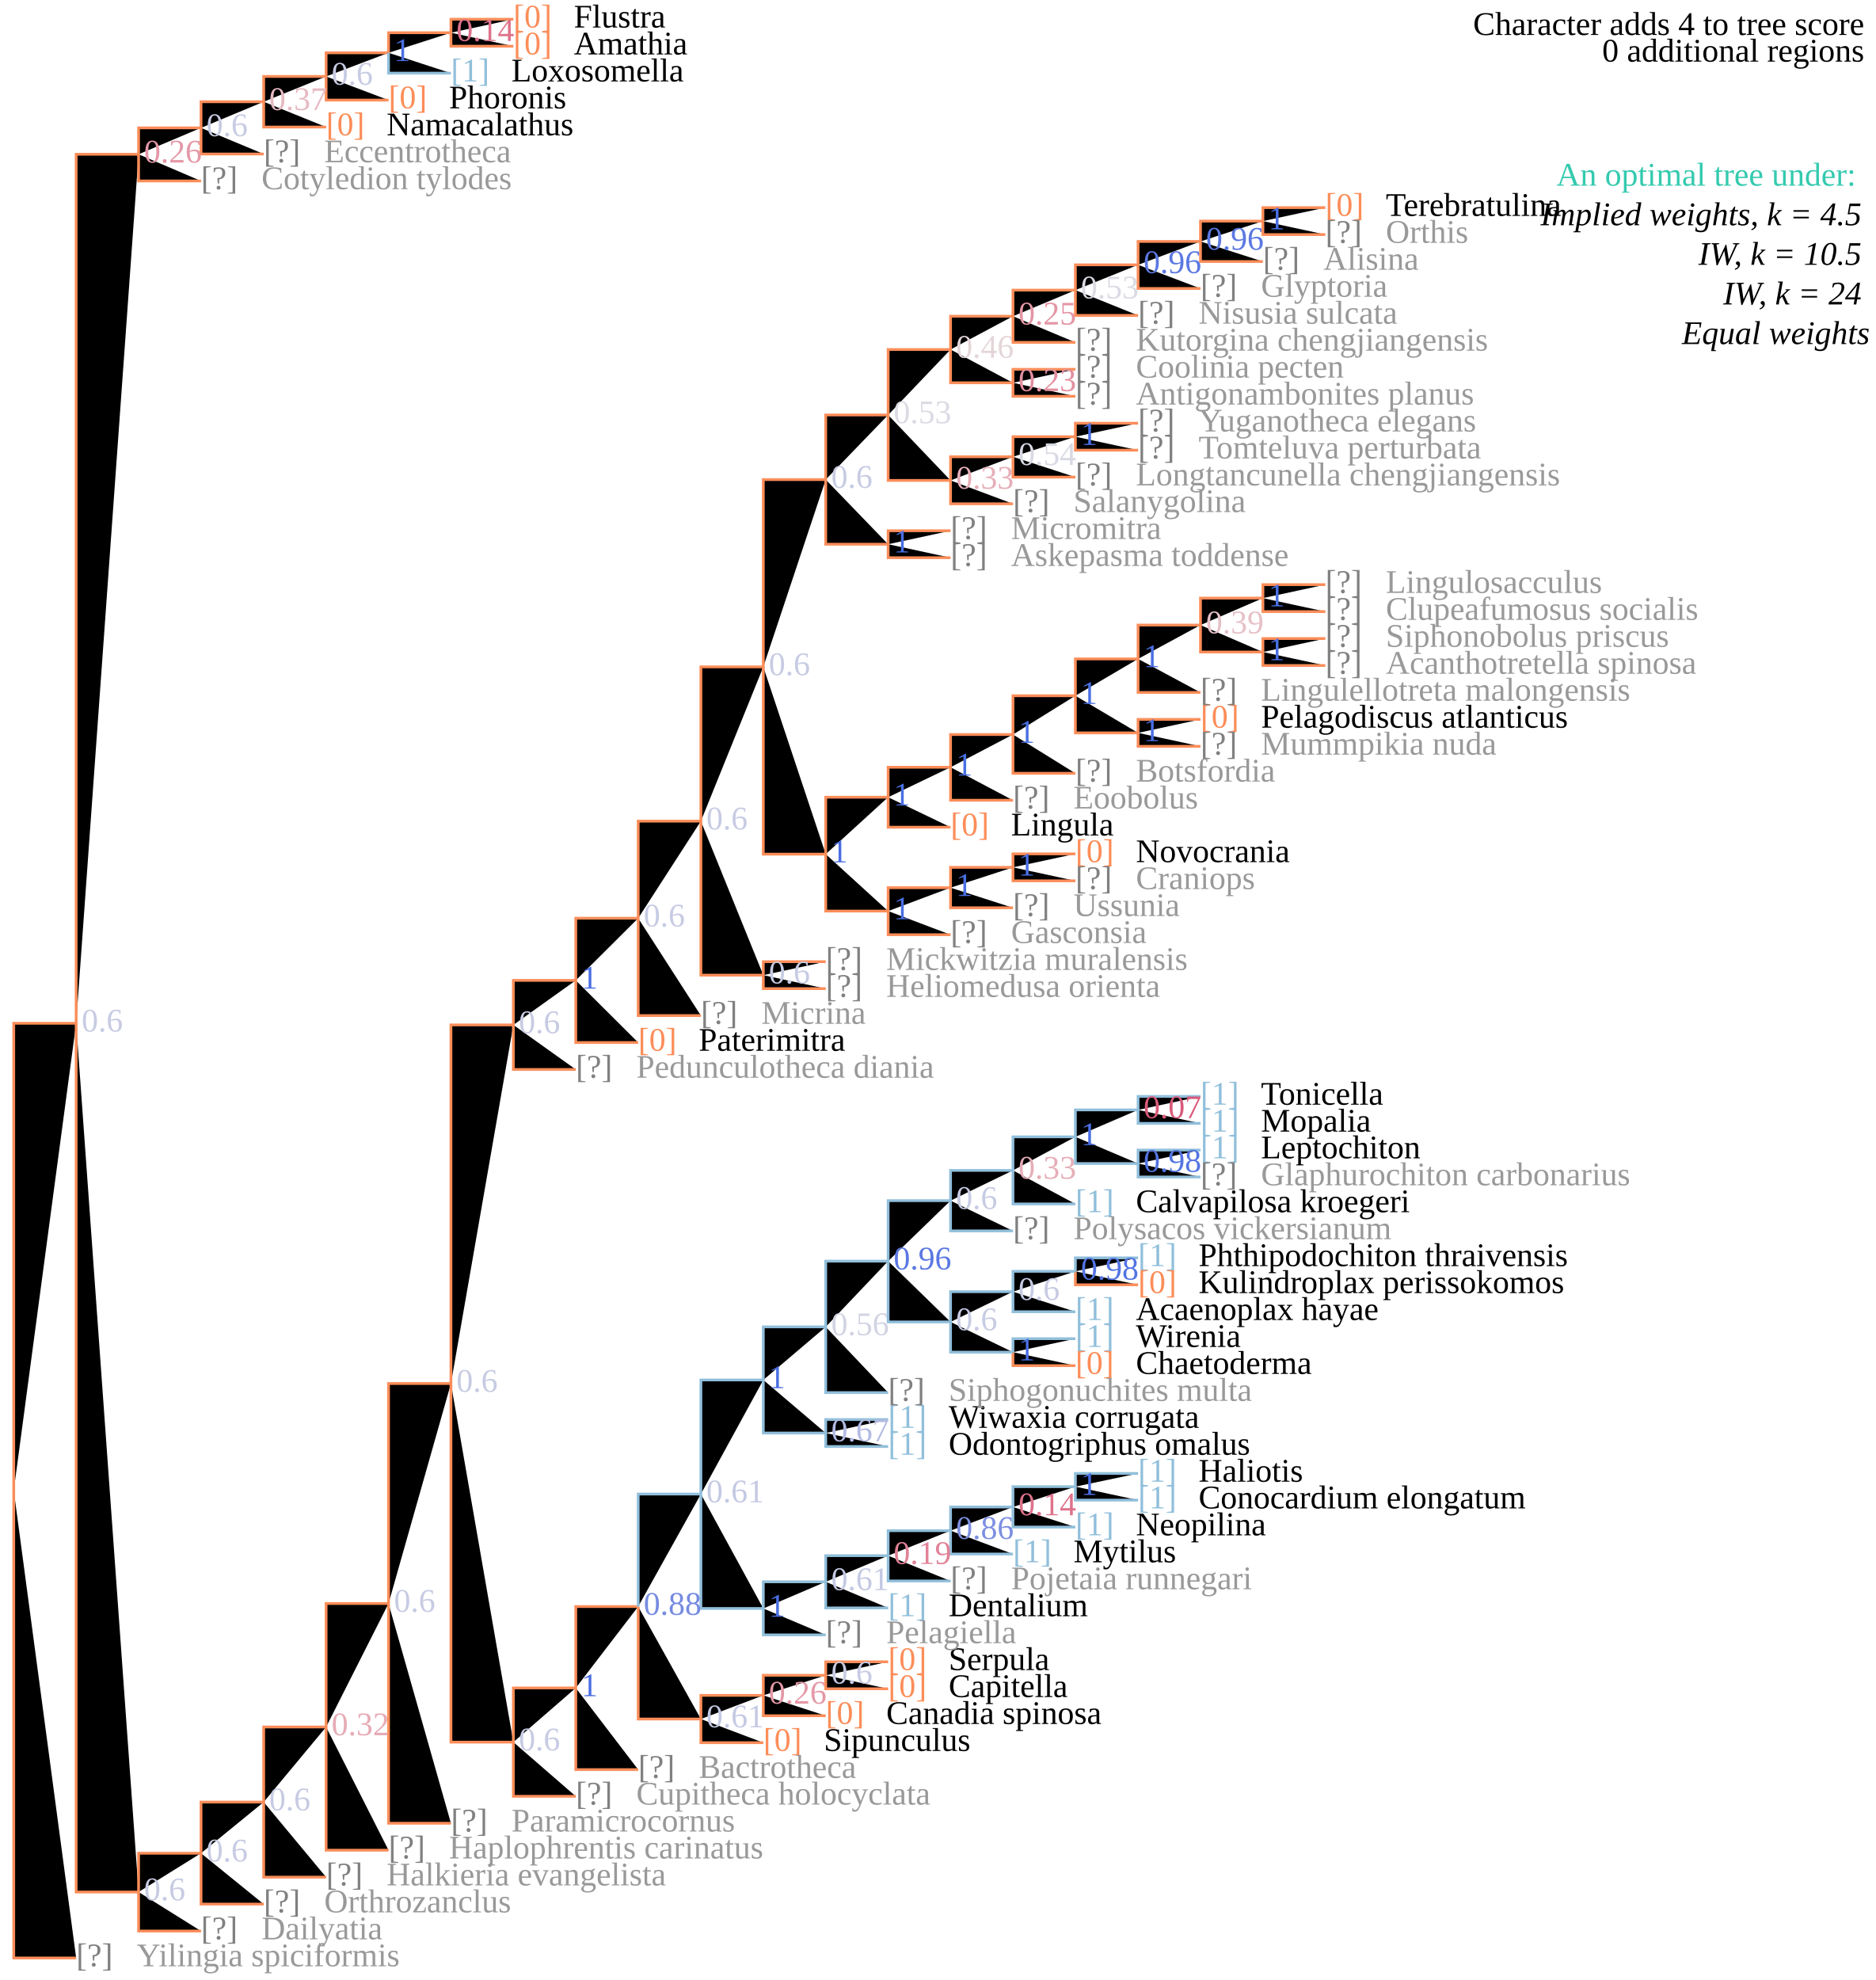
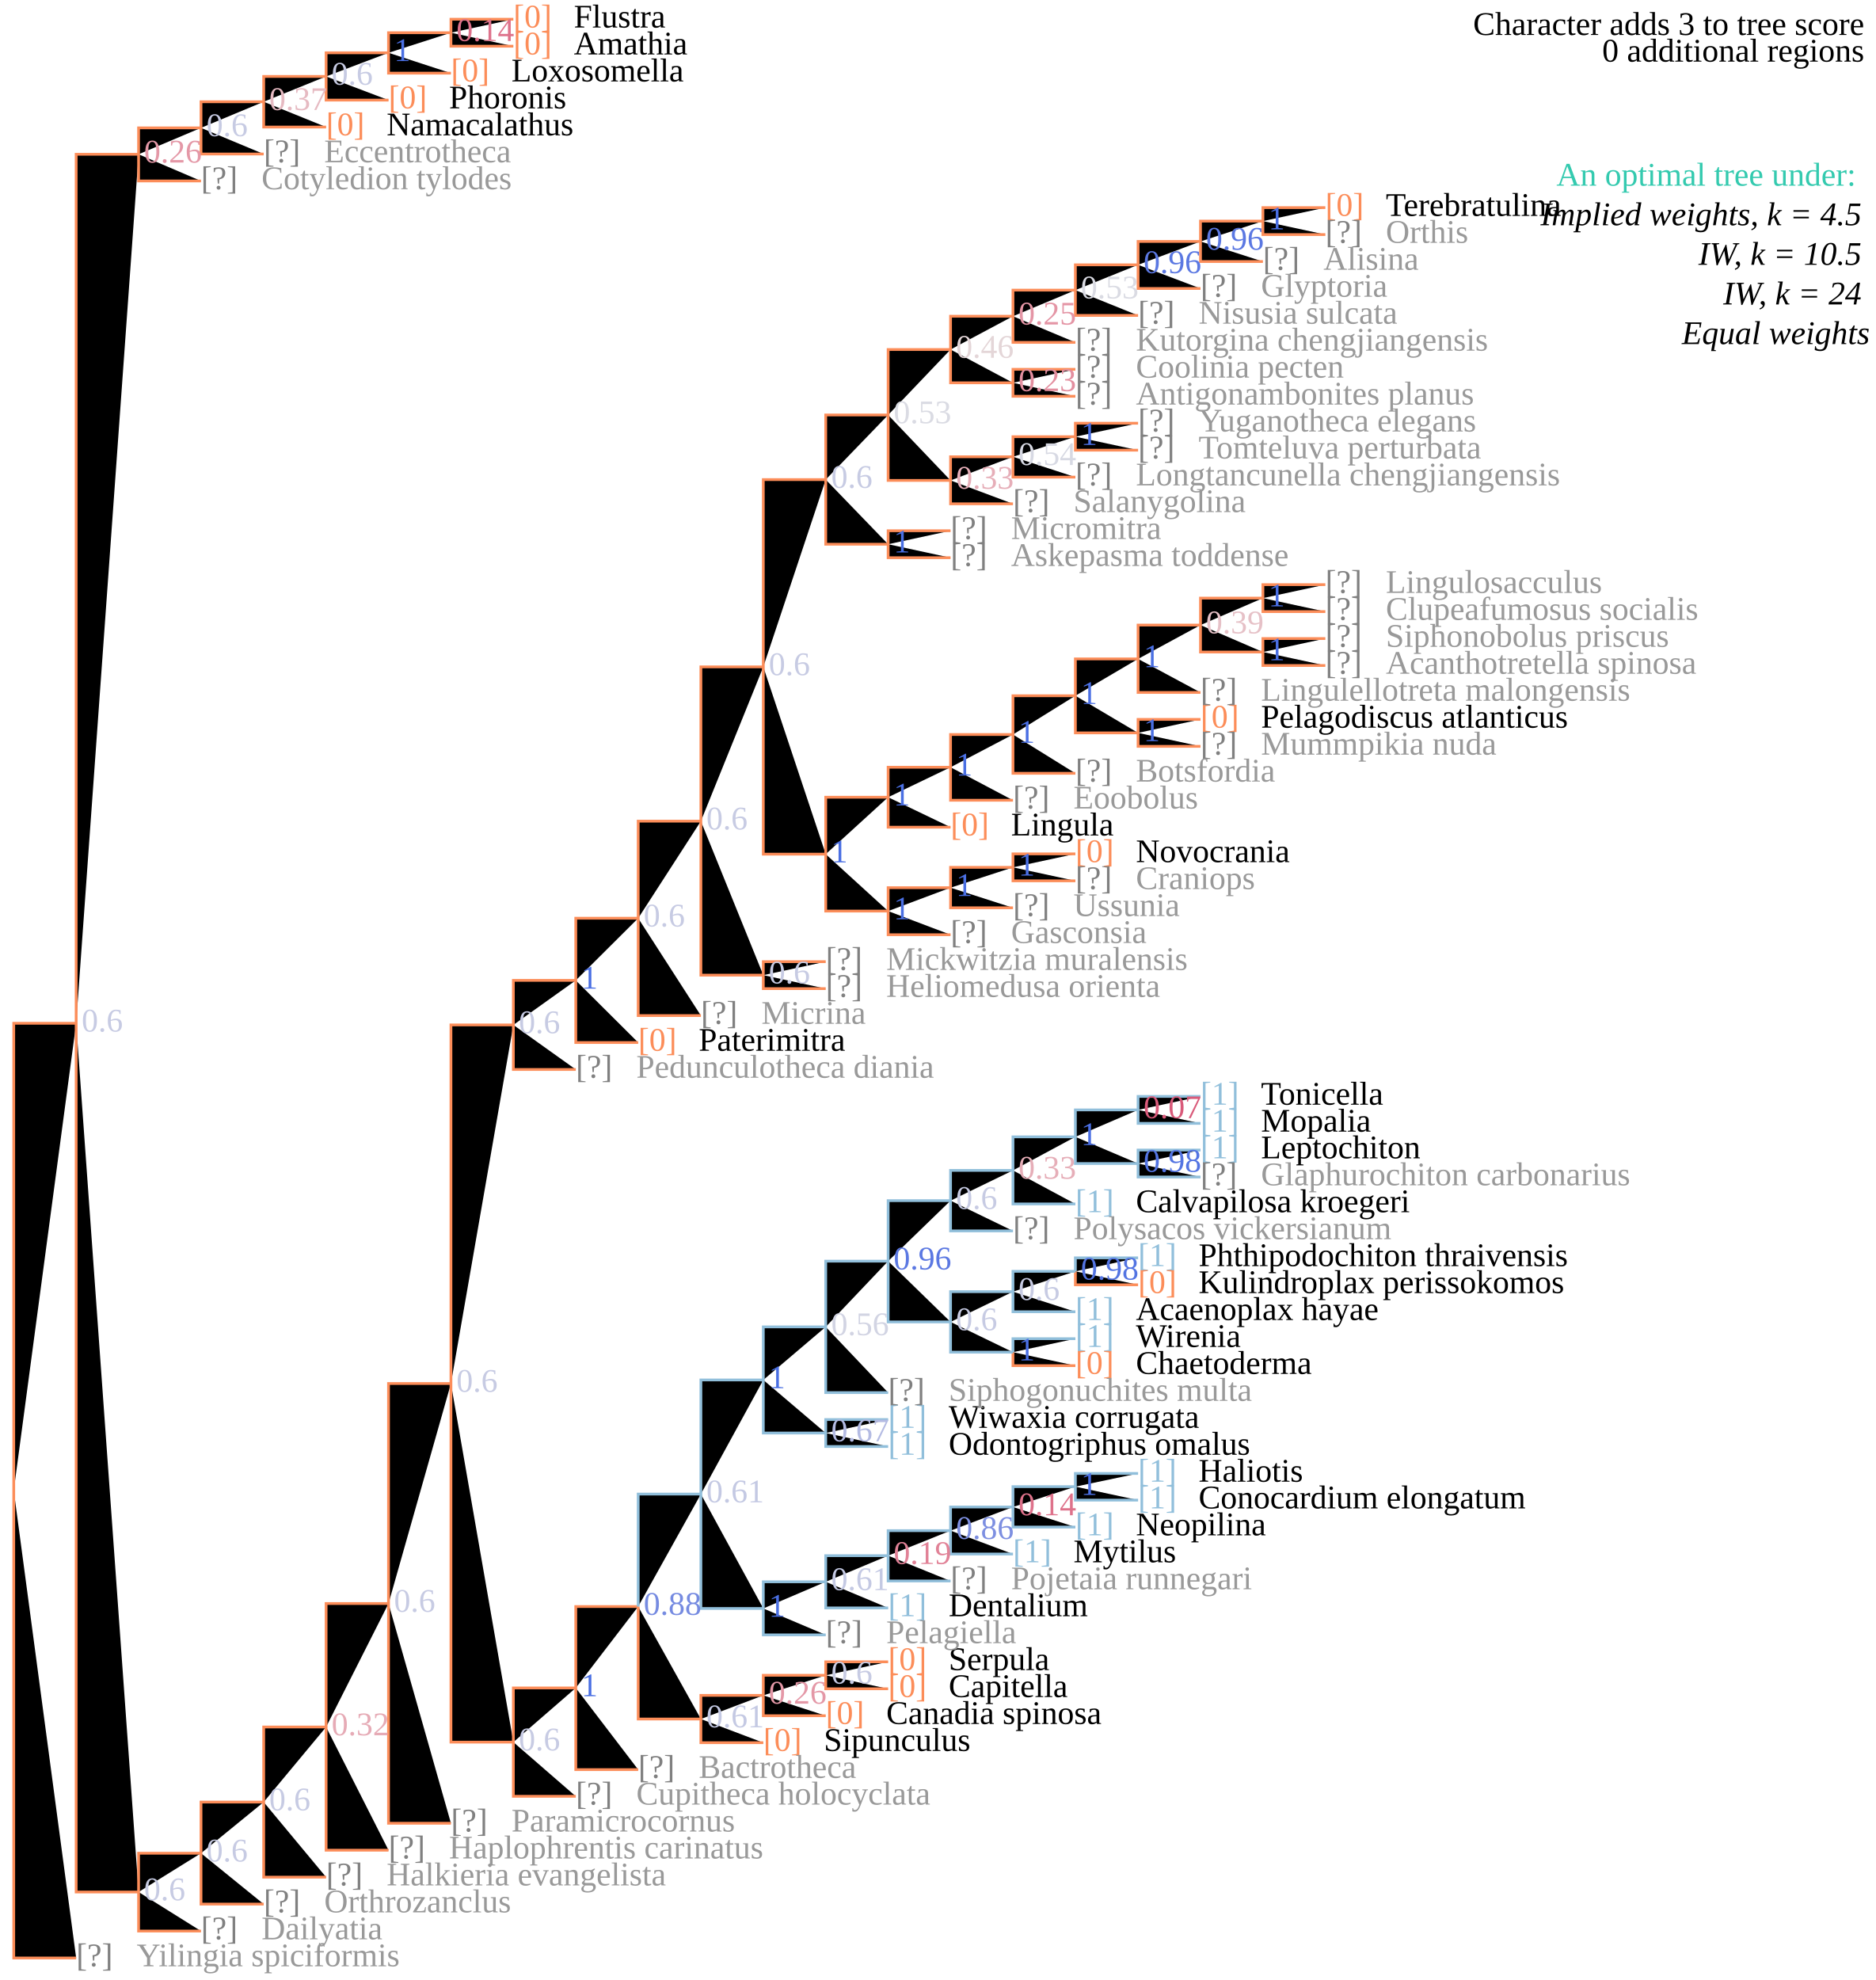
<svg xmlns="http://www.w3.org/2000/svg" version="1.1" viewBox="0 0 682 720" preserveAspectRatio="xMidYMid meet" class="tree" data-char="28">
-   <text x="678" y="12.7" text-anchor="end" class="stepsLabel">Character adds <tspan class="score">4</tspan> to tree score</text>
+   <text x="678" y="12.7" text-anchor="end" class="stepsLabel">Character adds <tspan class="score">3</tspan> to tree score</text>
  <text x="678" y="22.4" text-anchor="end" class="stepsLabel">
    <tspan class="score">0</tspan> additional regions</text>
  <text x="678" y="32.1" text-anchor="end" class="stepsLabel" />
  <text x="678" y="51.5" text-anchor="end" class="stepsLabel">
    <tspan dy="16" fill="#34caaf">An optimal tree under:</tspan>
    <tspan x="680" style="font-style:italic" class="notThisAn" dy="1.2em">Implied weights, k = 4.5</tspan>
    <tspan x="680" style="font-style:italic" class="notThisAn" dy="1.2em">IW, k = 10.5</tspan>
    <tspan x="680" style="font-style:italic" class="notThisAn" dy="1.2em">IW, k = 24</tspan>
    <tspan x="680" style="font-style:italic" class="thisAn" dy="1.2em">Equal weights</tspan>
  </text>
  <text x="323" y="607.3" fill="#fc8d59" class="flag">[0]</text>
  <text x="345" y="607.3" fill="#000" class="taxonLabel">Serpula</text>
  <text x="323" y="617.1" fill="#fc8d59" class="flag">[0]</text>
  <text x="345" y="617.1" fill="#000" class="taxonLabel">Capitella</text>
  <text x="300.3" y="626.9" fill="#fc8d59" class="flag">[0]</text>
  <text x="322.3" y="626.9" fill="#000" class="taxonLabel">Canadia spinosa</text>
  <text x="277.6" y="636.7" fill="#fc8d59" class="flag">[0]</text>
  <text x="299.6" y="636.7" fill="#000" class="taxonLabel">Sipunculus</text>
  <text x="413.9" y="538.8" fill="#91bfdb" class="flag">[1]</text>
  <text x="435.9" y="538.8" fill="#000" class="taxonLabel">Haliotis</text>
  <text x="413.9" y="548.5" fill="#91bfdb" class="flag">[1]</text>
  <text x="435.9" y="548.5" fill="#000" class="taxonLabel">Conocardium elongatum</text>
  <text x="391.1" y="558.3" fill="#91bfdb" class="flag">[1]</text>
  <text x="413.1" y="558.3" fill="#000" class="taxonLabel">Neopilina</text>
  <text x="368.4" y="568.1" fill="#91bfdb" class="flag">[1]</text>
  <text x="390.4" y="568.1" fill="#000" class="taxonLabel">Mytilus</text>
  <text x="345.7" y="577.9" fill="grey" class="flag">[?]</text>
  <text x="367.7" y="577.9" fill="#999" class="taxonLabel">Pojetaia runnegari</text>
  <text x="323" y="587.7" fill="#91bfdb" class="flag">[1]</text>
  <text x="345" y="587.7" fill="#000" class="taxonLabel">Dentalium</text>
  <text x="300.3" y="597.5" fill="grey" class="flag">[?]</text>
  <text x="322.3" y="597.5" fill="#999" class="taxonLabel">Pelagiella</text>
  <text x="323" y="519.2" fill="#91bfdb" class="flag">[1]</text>
  <text x="345" y="519.2" fill="#000" class="taxonLabel">Wiwaxia corrugata</text>
  <text x="323" y="529" fill="#91bfdb" class="flag">[1]</text>
  <text x="345" y="529" fill="#000" class="taxonLabel">Odontogriphus omalus</text>
  <text x="391.1" y="489.8" fill="#91bfdb" class="flag">[1]</text>
  <text x="413.1" y="489.8" fill="#000" class="taxonLabel">Wirenia</text>
  <text x="391.1" y="499.6" fill="#fc8d59" class="flag">[0]</text>
  <text x="413.1" y="499.6" fill="#000" class="taxonLabel">Chaetoderma</text>
  <text x="413.9" y="460.4" fill="#91bfdb" class="flag">[1]</text>
  <text x="435.9" y="460.4" fill="#000" class="taxonLabel">Phthipodochiton thraivensis</text>
  <text x="413.9" y="470.2" fill="#fc8d59" class="flag">[0]</text>
  <text x="435.9" y="470.2" fill="#000" class="taxonLabel">Kulindroplax perissokomos</text>
  <text x="391.1" y="480" fill="#91bfdb" class="flag">[1]</text>
  <text x="413.1" y="480" fill="#000" class="taxonLabel">Acaenoplax hayae</text>
  <text x="436.6" y="421.2" fill="#91bfdb" class="flag">[1]</text>
  <text x="458.6" y="421.2" fill="#000" class="taxonLabel">Leptochiton</text>
  <text x="436.6" y="431" fill="grey" class="flag">[?]</text>
  <text x="458.6" y="431" fill="#999" class="taxonLabel">Glaphurochiton carbonarius</text>
  <text x="436.6" y="401.7" fill="#91bfdb" class="flag">[1]</text>
  <text x="458.6" y="401.7" fill="#000" class="taxonLabel">Tonicella</text>
  <text x="436.6" y="411.5" fill="#91bfdb" class="flag">[1]</text>
  <text x="458.6" y="411.5" fill="#000" class="taxonLabel">Mopalia</text>
  <text x="391.1" y="440.8" fill="#91bfdb" class="flag">[1]</text>
  <text x="413.1" y="440.8" fill="#000" class="taxonLabel">Calvapilosa kroegeri</text>
  <text x="368.4" y="450.6" fill="grey" class="flag">[?]</text>
  <text x="390.4" y="450.6" fill="#999" class="taxonLabel">Polysacos vickersianum</text>
  <text x="323" y="509.4" fill="grey" class="flag">[?]</text>
  <text x="345" y="509.4" fill="#999" class="taxonLabel">Siphogonuchites multa</text>
  <text x="232.1" y="646.5" fill="grey" class="flag">[?]</text>
  <text x="254.1" y="646.5" fill="#999" class="taxonLabel">Bactrotheca</text>
  <text x="209.4" y="656.2" fill="grey" class="flag">[?]</text>
  <text x="231.4" y="656.2" fill="#999" class="taxonLabel">Cupitheca holocyclata</text>
  <text x="300.3" y="352.7" fill="grey" class="flag">[?]</text>
  <text x="322.3" y="352.7" fill="#999" class="taxonLabel">Mickwitzia muralensis</text>
  <text x="300.3" y="362.5" fill="grey" class="flag">[?]</text>
  <text x="322.3" y="362.5" fill="#999" class="taxonLabel">Heliomedusa orienta</text>
  <text x="391.1" y="313.5" fill="#fc8d59" class="flag">[0]</text>
  <text x="413.1" y="313.5" fill="#000" class="taxonLabel">Novocrania</text>
  <text x="391.1" y="323.3" fill="grey" class="flag">[?]</text>
  <text x="413.1" y="323.3" fill="#999" class="taxonLabel">Craniops</text>
  <text x="368.4" y="333.1" fill="grey" class="flag">[?]</text>
  <text x="390.4" y="333.1" fill="#999" class="taxonLabel">Ussunia</text>
  <text x="345.7" y="342.9" fill="grey" class="flag">[?]</text>
  <text x="367.7" y="342.9" fill="#999" class="taxonLabel">Gasconsia</text>
  <text x="436.6" y="264.6" fill="#fc8d59" class="flag">[0]</text>
  <text x="458.6" y="264.6" fill="#000" class="taxonLabel">Pelagodiscus atlanticus</text>
  <text x="436.6" y="274.4" fill="grey" class="flag">[?]</text>
  <text x="458.6" y="274.4" fill="#999" class="taxonLabel">Mummpikia nuda</text>
  <text x="482" y="235.2" fill="grey" class="flag">[?]</text>
  <text x="504" y="235.2" fill="#999" class="taxonLabel">Siphonobolus priscus</text>
  <text x="482" y="245" fill="grey" class="flag">[?]</text>
  <text x="504" y="245" fill="#999" class="taxonLabel">Acanthotretella spinosa</text>
  <text x="482" y="215.6" fill="grey" class="flag">[?]</text>
  <text x="504" y="215.6" fill="#999" class="taxonLabel">Lingulosacculus</text>
  <text x="482" y="225.4" fill="grey" class="flag">[?]</text>
  <text x="504" y="225.4" fill="#999" class="taxonLabel">Clupeafumosus socialis</text>
  <text x="436.6" y="254.8" fill="grey" class="flag">[?]</text>
  <text x="458.6" y="254.8" fill="#999" class="taxonLabel">Lingulellotreta malongensis</text>
  <text x="391.1" y="284.2" fill="grey" class="flag">[?]</text>
  <text x="413.1" y="284.2" fill="#999" class="taxonLabel">Botsfordia</text>
  <text x="368.4" y="294" fill="grey" class="flag">[?]</text>
  <text x="390.4" y="294" fill="#999" class="taxonLabel">Eoobolus</text>
  <text x="345.7" y="303.8" fill="#fc8d59" class="flag">[0]</text>
  <text x="367.7" y="303.8" fill="#000" class="taxonLabel">Lingula</text>
  <text x="345.7" y="196" fill="grey" class="flag">[?]</text>
  <text x="367.7" y="196" fill="#999" class="taxonLabel">Micromitra</text>
  <text x="345.7" y="205.8" fill="grey" class="flag">[?]</text>
  <text x="367.7" y="205.8" fill="#999" class="taxonLabel">Askepasma toddense</text>
  <text x="413.9" y="156.9" fill="grey" class="flag">[?]</text>
  <text x="435.9" y="156.9" fill="#999" class="taxonLabel">Yuganotheca elegans</text>
  <text x="413.9" y="166.7" fill="grey" class="flag">[?]</text>
  <text x="435.9" y="166.7" fill="#999" class="taxonLabel">Tomteluva perturbata</text>
  <text x="391.1" y="176.5" fill="grey" class="flag">[?]</text>
  <text x="413.1" y="176.5" fill="#999" class="taxonLabel">Longtancunella chengjiangensis</text>
  <text x="368.4" y="186.2" fill="grey" class="flag">[?]</text>
  <text x="390.4" y="186.2" fill="#999" class="taxonLabel">Salanygolina</text>
  <text x="391.1" y="137.3" fill="grey" class="flag">[?]</text>
  <text x="413.1" y="137.3" fill="#999" class="taxonLabel">Coolinia pecten</text>
  <text x="391.1" y="147.1" fill="grey" class="flag">[?]</text>
  <text x="413.1" y="147.1" fill="#999" class="taxonLabel">Antigonambonites planus</text>
  <text x="482" y="78.5" fill="#fc8d59" class="flag">[0]</text>
  <text x="504" y="78.5" fill="#000" class="taxonLabel">Terebratulina</text>
  <text x="482" y="88.3" fill="grey" class="flag">[?]</text>
  <text x="504" y="88.3" fill="#999" class="taxonLabel">Orthis</text>
  <text x="459.3" y="98.1" fill="grey" class="flag">[?]</text>
  <text x="481.3" y="98.1" fill="#999" class="taxonLabel">Alisina</text>
  <text x="436.6" y="107.9" fill="grey" class="flag">[?]</text>
  <text x="458.6" y="107.9" fill="#999" class="taxonLabel">Glyptoria</text>
  <text x="413.9" y="117.7" fill="grey" class="flag">[?]</text>
  <text x="435.9" y="117.7" fill="#999" class="taxonLabel">Nisusia sulcata</text>
  <text x="391.1" y="127.5" fill="grey" class="flag">[?]</text>
  <text x="413.1" y="127.5" fill="#999" class="taxonLabel">Kutorgina chengjiangensis</text>
  <text x="254.9" y="372.3" fill="grey" class="flag">[?]</text>
  <text x="276.9" y="372.3" fill="#999" class="taxonLabel">Micrina</text>
  <text x="232.1" y="382.1" fill="#fc8d59" class="flag">[0]</text>
  <text x="254.1" y="382.1" fill="#000" class="taxonLabel">Paterimitra</text>
  <text x="209.4" y="391.9" fill="grey" class="flag">[?]</text>
  <text x="231.4" y="391.9" fill="#999" class="taxonLabel">Pedunculotheca diania</text>
  <text x="164" y="666" fill="grey" class="flag">[?]</text>
  <text x="186" y="666" fill="#999" class="taxonLabel">Paramicrocornus</text>
  <text x="141.3" y="675.8" fill="grey" class="flag">[?]</text>
  <text x="163.3" y="675.8" fill="#999" class="taxonLabel">Haplophrentis carinatus</text>
  <text x="118.6" y="685.6" fill="grey" class="flag">[?]</text>
  <text x="140.6" y="685.6" fill="#999" class="taxonLabel">Halkieria evangelista</text>
  <text x="95.9" y="695.4" fill="grey" class="flag">[?]</text>
  <text x="117.9" y="695.4" fill="#999" class="taxonLabel">Orthrozanclus</text>
  <text x="73.1" y="705.2" fill="grey" class="flag">[?]</text>
  <text x="95.1" y="705.2" fill="#999" class="taxonLabel">Dailyatia</text>
  <text x="186.7" y="10" fill="#fc8d59" class="flag">[0]</text>
  <text x="208.7" y="10" fill="#000" class="taxonLabel">Flustra</text>
  <text x="186.7" y="19.8" fill="#fc8d59" class="flag">[0]</text>
  <text x="208.7" y="19.8" fill="#000" class="taxonLabel">Amathia</text>
-   <text x="164" y="29.6" fill="#91bfdb" class="flag">[1]</text>
+   <text x="164" y="29.6" fill="#fc8d59" class="flag">[0]</text>
  <text x="186" y="29.6" fill="#000" class="taxonLabel">Loxosomella</text>
  <text x="141.3" y="39.4" fill="#fc8d59" class="flag">[0]</text>
  <text x="163.3" y="39.4" fill="#000" class="taxonLabel">Phoronis</text>
  <text x="118.6" y="49.2" fill="#fc8d59" class="flag">[0]</text>
  <text x="140.6" y="49.2" fill="#000" class="taxonLabel">Namacalathus</text>
  <text x="95.9" y="59" fill="grey" class="flag">[?]</text>
  <text x="117.9" y="59" fill="#999" class="taxonLabel">Eccentrotheca</text>
  <text x="73.1" y="68.8" fill="grey" class="flag">[?]</text>
  <text x="95.1" y="68.8" fill="#999" class="taxonLabel">Cotyledion tylodes</text>
  <text x="27.7" y="715" fill="grey" class="flag">[?]</text>
  <text x="49.7" y="715" fill="#999" class="taxonLabel">Yilingia spiciformis</text>
-   <path d="M5,542V372.1H27.7M27.7,372.1V56.1H50.4M50.4,56.1V46.5H73.1M73.1,46.5V37H95.9M95.9,37V27.8H118.6M118.6,27.8V19.2H141.3M141.3,19.2V11.9H164M164,11.9V7H186.7M164,11.9V16.8H186.7M118.6,27.8V36.4H141.3M95.9,37V46.2H118.6M73.1,46.5V56H95.9M50.4,56.1V65.8H73.1M27.7,372.1V688H50.4M50.4,688V673.9H73.1M73.1,673.9V655.3H95.9M95.9,655.3V628H118.6M118.6,628V583.1H141.3M141.3,583.1V503.1H164M164,503.1V372.7H186.7M186.7,372.7V356.5H209.4M209.4,356.5V333.9H232.1M232.1,333.9V298.6H254.9M254.9,298.6V242.5H277.6M277.6,242.5V174.4H300.3M300.3,174.4V150.9H323M323,150.9V127.1H345.7M345.7,127.1V115H368.4M368.4,115V105.5H391.1M391.1,105.5V96.3H413.9M413.9,96.3V87.8H436.6M436.6,87.8V80.4H459.3M459.3,80.4V75.5H482M459.3,80.4V85.3H482M436.6,87.8V95.1H459.3M413.9,96.3V104.9H436.6M391.1,105.5V114.7H413.9M368.4,115V124.5H391.1M345.7,127.1V139.2H368.4M368.4,139.2V134.3H391.1M368.4,139.2V144.1H391.1M323,150.9V174.7H345.7M345.7,174.7V166.1H368.4M368.4,166.1V158.8H391.1M391.1,158.8V153.9H413.9M391.1,158.8V163.7H413.9M368.4,166.1V173.5H391.1M345.7,174.7V183.2H368.4M300.3,174.4V197.9H323M323,197.9V193H345.7M323,197.9V202.8H345.7M277.6,242.5V310.6H300.3M300.3,310.6V289.9H323M323,289.9V279H345.7M345.7,279V267.1H368.4M368.4,267.1V253H391.1M391.1,253V239.6H413.9M413.9,239.6V227.3H436.6M436.6,227.3V217.5H459.3M459.3,217.5V212.6H482M459.3,217.5V222.4H482M436.6,227.3V237.1H459.3M459.3,237.1V232.2H482M459.3,237.1V242H482M413.9,239.6V251.8H436.6M391.1,253V266.5H413.9M413.9,266.5V261.6H436.6M413.9,266.5V271.4H436.6M368.4,267.1V281.2H391.1M345.7,279V291H368.4M323,289.9V300.8H345.7M300.3,310.6V331.3H323M323,331.3V322.8H345.7M345.7,322.8V315.4H368.4M368.4,315.4V310.5H391.1M368.4,315.4V320.3H391.1M345.7,322.8V330.1H368.4M323,331.3V339.9H345.7M254.9,298.6V354.6H277.6M277.6,354.6V349.7H300.3M277.6,354.6V359.5H300.3M232.1,333.9V369.3H254.9M209.4,356.5V379.1H232.1M186.7,372.7V388.9H209.4M164,503.1V633.5H186.7M186.7,633.5V613.8H209.4M209.4,613.8V584.2H232.1M391.1,462.3V467.2H413.9M368.4,491.7V496.6H391.1M232.1,584.2V625.1H254.9M254.9,625.1V616.5H277.6M277.6,616.5V609.2H300.3M300.3,609.2V604.3H323M300.3,609.2V614.1H323M277.6,616.5V623.9H300.3M254.9,625.1V633.7H277.6M209.4,613.8V643.5H232.1M186.7,633.5V653.2H209.4M141.3,583.1V663H164M118.6,628V672.8H141.3M95.9,655.3V682.6H118.6M73.1,673.9V692.4H95.9M50.4,688V702.2H73.1M5,542V712H27.7" stroke="#fc8d59" />
-   <path d="M141.3,19.2V26.6H164M232.1,584.2V543.3H254.9M254.9,543.3V501.8H277.6M277.6,501.8V482.5H300.3M300.3,482.5V458.6H323M323,458.6V436.6H345.7M345.7,436.6V425.6H368.4M368.4,425.6V413.4H391.1M391.1,413.4V403.6H413.9M413.9,403.6V398.7H436.6M413.9,403.6V408.5H436.6M391.1,413.4V423.1H413.9M413.9,423.1V418.2H436.6M413.9,423.1V428H436.6M368.4,425.6V437.8H391.1M345.7,436.6V447.6H368.4M323,458.6V480.7H345.7M345.7,480.7V469.7H368.4M368.4,469.7V462.3H391.1M391.1,462.3V457.4H413.9M368.4,469.7V477H391.1M345.7,480.7V491.7H368.4M368.4,491.7V486.8H391.1M300.3,482.5V506.4H323M277.6,501.8V521.1H300.3M300.3,521.1V516.2H323M300.3,521.1V526H323M254.9,543.3V584.9H277.6M277.6,584.9V575.2H300.3M300.3,575.2V565.7H323M323,565.7V556.6H345.7M345.7,556.6V548H368.4M368.4,548V540.6H391.1M391.1,540.6V535.8H413.9M391.1,540.6V545.5H413.9M368.4,548V555.3H391.1M345.7,556.6V565.1H368.4M323,565.7V574.9H345.7M300.3,575.2V584.7H323M277.6,584.9V594.5H300.3" stroke="#91bfdb" />
+   <path d="M5,542V372.1H27.7M27.7,372.1V56.1H50.4M50.4,56.1V46.5H73.1M73.1,46.5V37H95.9M95.9,37V27.8H118.6M118.6,27.8V19.2H141.3M141.3,19.2V11.9H164M164,11.9V7H186.7M164,11.9V16.8H186.7M141.3,19.2V26.6H164M118.6,27.8V36.4H141.3M95.9,37V46.2H118.6M73.1,46.5V56H95.9M50.4,56.1V65.8H73.1M27.7,372.1V688H50.4M50.4,688V673.9H73.1M73.1,673.9V655.3H95.9M95.9,655.3V628H118.6M118.6,628V583.1H141.3M141.3,583.1V503.1H164M164,503.1V372.7H186.7M186.7,372.7V356.5H209.4M209.4,356.5V333.9H232.1M232.1,333.9V298.6H254.9M254.9,298.6V242.5H277.6M277.6,242.5V174.4H300.3M300.3,174.4V150.9H323M323,150.9V127.1H345.7M345.7,127.1V115H368.4M368.4,115V105.5H391.1M391.1,105.5V96.3H413.9M413.9,96.3V87.8H436.6M436.6,87.8V80.4H459.3M459.3,80.4V75.5H482M459.3,80.4V85.3H482M436.6,87.8V95.1H459.3M413.9,96.3V104.9H436.6M391.1,105.5V114.7H413.9M368.4,115V124.5H391.1M345.7,127.1V139.2H368.4M368.4,139.2V134.3H391.1M368.4,139.2V144.1H391.1M323,150.9V174.7H345.7M345.7,174.7V166.1H368.4M368.4,166.1V158.8H391.1M391.1,158.8V153.9H413.9M391.1,158.8V163.7H413.9M368.4,166.1V173.5H391.1M345.7,174.7V183.2H368.4M300.3,174.4V197.9H323M323,197.9V193H345.7M323,197.9V202.8H345.7M277.6,242.5V310.6H300.3M300.3,310.6V289.9H323M323,289.9V279H345.7M345.7,279V267.1H368.4M368.4,267.1V253H391.1M391.1,253V239.6H413.9M413.9,239.6V227.3H436.6M436.6,227.3V217.5H459.3M459.3,217.5V212.6H482M459.3,217.5V222.4H482M436.6,227.3V237.1H459.3M459.3,237.1V232.2H482M459.3,237.1V242H482M413.9,239.6V251.8H436.6M391.1,253V266.5H413.9M413.9,266.5V261.6H436.6M413.9,266.5V271.4H436.6M368.4,267.1V281.2H391.1M345.7,279V291H368.4M323,289.9V300.8H345.7M300.3,310.6V331.3H323M323,331.3V322.8H345.7M345.7,322.8V315.4H368.4M368.4,315.4V310.5H391.1M368.4,315.4V320.3H391.1M345.7,322.8V330.1H368.4M323,331.3V339.9H345.7M254.9,298.6V354.6H277.6M277.6,354.6V349.7H300.3M277.6,354.6V359.5H300.3M232.1,333.9V369.3H254.9M209.4,356.5V379.1H232.1M186.7,372.7V388.9H209.4M164,503.1V633.5H186.7M186.7,633.5V613.8H209.4M209.4,613.8V584.2H232.1M391.1,462.3V467.2H413.9M368.4,491.7V496.6H391.1M232.1,584.2V625.1H254.9M254.9,625.1V616.5H277.6M277.6,616.5V609.2H300.3M300.3,609.2V604.3H323M300.3,609.2V614.1H323M277.6,616.5V623.9H300.3M254.9,625.1V633.7H277.6M209.4,613.8V643.5H232.1M186.7,633.5V653.2H209.4M141.3,583.1V663H164M118.6,628V672.8H141.3M95.9,655.3V682.6H118.6M73.1,673.9V692.4H95.9M50.4,688V702.2H73.1M5,542V712H27.7" stroke="#fc8d59" />
+   <path d="M232.1,584.2V543.3H254.9M254.9,543.3V501.8H277.6M277.6,501.8V482.5H300.3M300.3,482.5V458.6H323M323,458.6V436.6H345.7M345.7,436.6V425.6H368.4M368.4,425.6V413.4H391.1M391.1,413.4V403.6H413.9M413.9,403.6V398.7H436.6M413.9,403.6V408.5H436.6M391.1,413.4V423.1H413.9M413.9,423.1V418.2H436.6M413.9,423.1V428H436.6M368.4,425.6V437.8H391.1M345.7,436.6V447.6H368.4M323,458.6V480.7H345.7M345.7,480.7V469.7H368.4M368.4,469.7V462.3H391.1M391.1,462.3V457.4H413.9M368.4,469.7V477H391.1M345.7,480.7V491.7H368.4M368.4,491.7V486.8H391.1M300.3,482.5V506.4H323M277.6,501.8V521.1H300.3M300.3,521.1V516.2H323M300.3,521.1V526H323M254.9,543.3V584.9H277.6M277.6,584.9V575.2H300.3M300.3,575.2V565.7H323M323,565.7V556.6H345.7M345.7,556.6V548H368.4M368.4,548V540.6H391.1M391.1,540.6V535.8H413.9M391.1,540.6V545.5H413.9M368.4,548V555.3H391.1M345.7,556.6V565.1H368.4M323,565.7V574.9H345.7M300.3,575.2V584.7H323M277.6,584.9V594.5H300.3" stroke="#91bfdb" />
  <text x="29.7" y="375.1" class="node" fill="#C7CBE3">0.6</text>
  <text x="52.4" y="59.1" class="node" fill="#E498A7">0.26</text>
  <text x="75.1" y="49.5" class="node" fill="#C7CBE3">0.6</text>
  <text x="97.9" y="40" class="node" fill="#E6BAC2">0.37</text>
  <text x="120.6" y="30.8" class="node" fill="#C7CBE3">0.6</text>
  <text x="143.3" y="22.2" class="node" fill="#4A6FE3">1</text>
  <text x="166" y="14.9" class="node" fill="#DE728B">0.14</text>
  <text x="52.4" y="691" class="node" fill="#C7CBE3">0.6</text>
  <text x="75.1" y="676.9" class="node" fill="#C7CBE3">0.6</text>
  <text x="97.9" y="658.3" class="node" fill="#C7CBE3">0.6</text>
  <text x="120.6" y="631" class="node" fill="#E6ABB6">0.32</text>
  <text x="143.3" y="586.1" class="node" fill="#C7CBE3">0.6</text>
  <text x="166" y="506.1" class="node" fill="#C7CBE3">0.6</text>
  <text x="188.7" y="375.7" class="node" fill="#C7CBE3">0.6</text>
  <text x="211.4" y="359.5" class="node" fill="#4A6FE3">1</text>
  <text x="234.1" y="336.9" class="node" fill="#C7CBE3">0.6</text>
  <text x="256.9" y="301.6" class="node" fill="#C7CBE3">0.6</text>
  <text x="279.6" y="245.5" class="node" fill="#C7CBE3">0.6</text>
  <text x="302.3" y="177.4" class="node" fill="#C7CBE3">0.6</text>
  <text x="325" y="153.9" class="node" fill="#DADBE3">0.53</text>
  <text x="347.7" y="130.1" class="node" fill="#E4D6D8">0.46</text>
  <text x="370.4" y="118" class="node" fill="#E495A5">0.25</text>
  <text x="393.1" y="108.5" class="node" fill="#DADBE3">0.53</text>
  <text x="415.9" y="99.3" class="node" fill="#5B78E2">0.96</text>
  <text x="438.6" y="90.8" class="node" fill="#5B78E2">0.96</text>
  <text x="461.3" y="83.4" class="node" fill="#4A6FE3">1</text>
  <text x="370.4" y="142.2" class="node" fill="#E38FA0">0.23</text>
  <text x="347.7" y="177.7" class="node" fill="#E6AEB8">0.33</text>
  <text x="370.4" y="169.1" class="node" fill="#D7D9E3">0.54</text>
  <text x="393.1" y="161.8" class="node" fill="#4A6FE3">1</text>
  <text x="325" y="200.9" class="node" fill="#4A6FE3">1</text>
  <text x="302.3" y="313.6" class="node" fill="#4A6FE3">1</text>
  <text x="325" y="292.9" class="node" fill="#4A6FE3">1</text>
  <text x="347.7" y="282" class="node" fill="#4A6FE3">1</text>
  <text x="370.4" y="270.1" class="node" fill="#4A6FE3">1</text>
  <text x="393.1" y="256" class="node" fill="#4A6FE3">1</text>
  <text x="415.9" y="242.6" class="node" fill="#4A6FE3">1</text>
  <text x="438.6" y="230.3" class="node" fill="#E6C1C7">0.39</text>
  <text x="461.3" y="220.5" class="node" fill="#4A6FE3">1</text>
  <text x="461.3" y="240.1" class="node" fill="#4A6FE3">1</text>
  <text x="415.9" y="269.5" class="node" fill="#4A6FE3">1</text>
  <text x="325" y="334.3" class="node" fill="#4A6FE3">1</text>
  <text x="347.7" y="325.8" class="node" fill="#4A6FE3">1</text>
  <text x="370.4" y="318.4" class="node" fill="#4A6FE3">1</text>
  <text x="279.6" y="357.6" class="node" fill="#C7CBE3">0.6</text>
  <text x="188.7" y="636.5" class="node" fill="#C7CBE3">0.6</text>
  <text x="211.4" y="616.8" class="node" fill="#4A6FE3">1</text>
  <text x="234.1" y="587.2" class="node" fill="#768BE1">0.88</text>
  <text x="256.9" y="546.3" class="node" fill="#C4C9E3">0.61</text>
  <text x="279.6" y="504.8" class="node" fill="#4A6FE3">1</text>
  <text x="302.3" y="485.5" class="node" fill="#D2D4E3">0.56</text>
  <text x="325" y="461.6" class="node" fill="#5B78E2">0.96</text>
  <text x="347.7" y="439.6" class="node" fill="#C7CBE3">0.6</text>
  <text x="370.4" y="428.6" class="node" fill="#E6AEB8">0.33</text>
  <text x="393.1" y="416.4" class="node" fill="#4A6FE3">1</text>
  <text x="415.9" y="406.6" class="node" fill="#D95A7A">0.07</text>
  <text x="415.9" y="426.1" class="node" fill="#5374E2">0.98</text>
  <text x="347.7" y="483.7" class="node" fill="#C7CBE3">0.6</text>
  <text x="370.4" y="472.7" class="node" fill="#C7CBE3">0.6</text>
  <text x="393.1" y="465.3" class="node" fill="#5374E2">0.98</text>
  <text x="370.4" y="494.7" class="node" fill="#4A6FE3">1</text>
  <text x="302.3" y="524.1" class="node" fill="#B4BBE3">0.67</text>
  <text x="279.6" y="587.9" class="node" fill="#4A6FE3">1</text>
  <text x="302.3" y="578.2" class="node" fill="#C4C9E3">0.61</text>
  <text x="325" y="568.7" class="node" fill="#E18297">0.19</text>
  <text x="347.7" y="559.6" class="node" fill="#7D8FE1">0.86</text>
  <text x="370.4" y="551" class="node" fill="#DE728B">0.14</text>
  <text x="393.1" y="543.6" class="node" fill="#4A6FE3">1</text>
  <text x="256.9" y="628.1" class="node" fill="#C4C9E3">0.61</text>
  <text x="279.6" y="619.5" class="node" fill="#E498A7">0.26</text>
  <text x="302.3" y="612.2" class="node" fill="#C7CBE3">0.6</text>
</svg>
